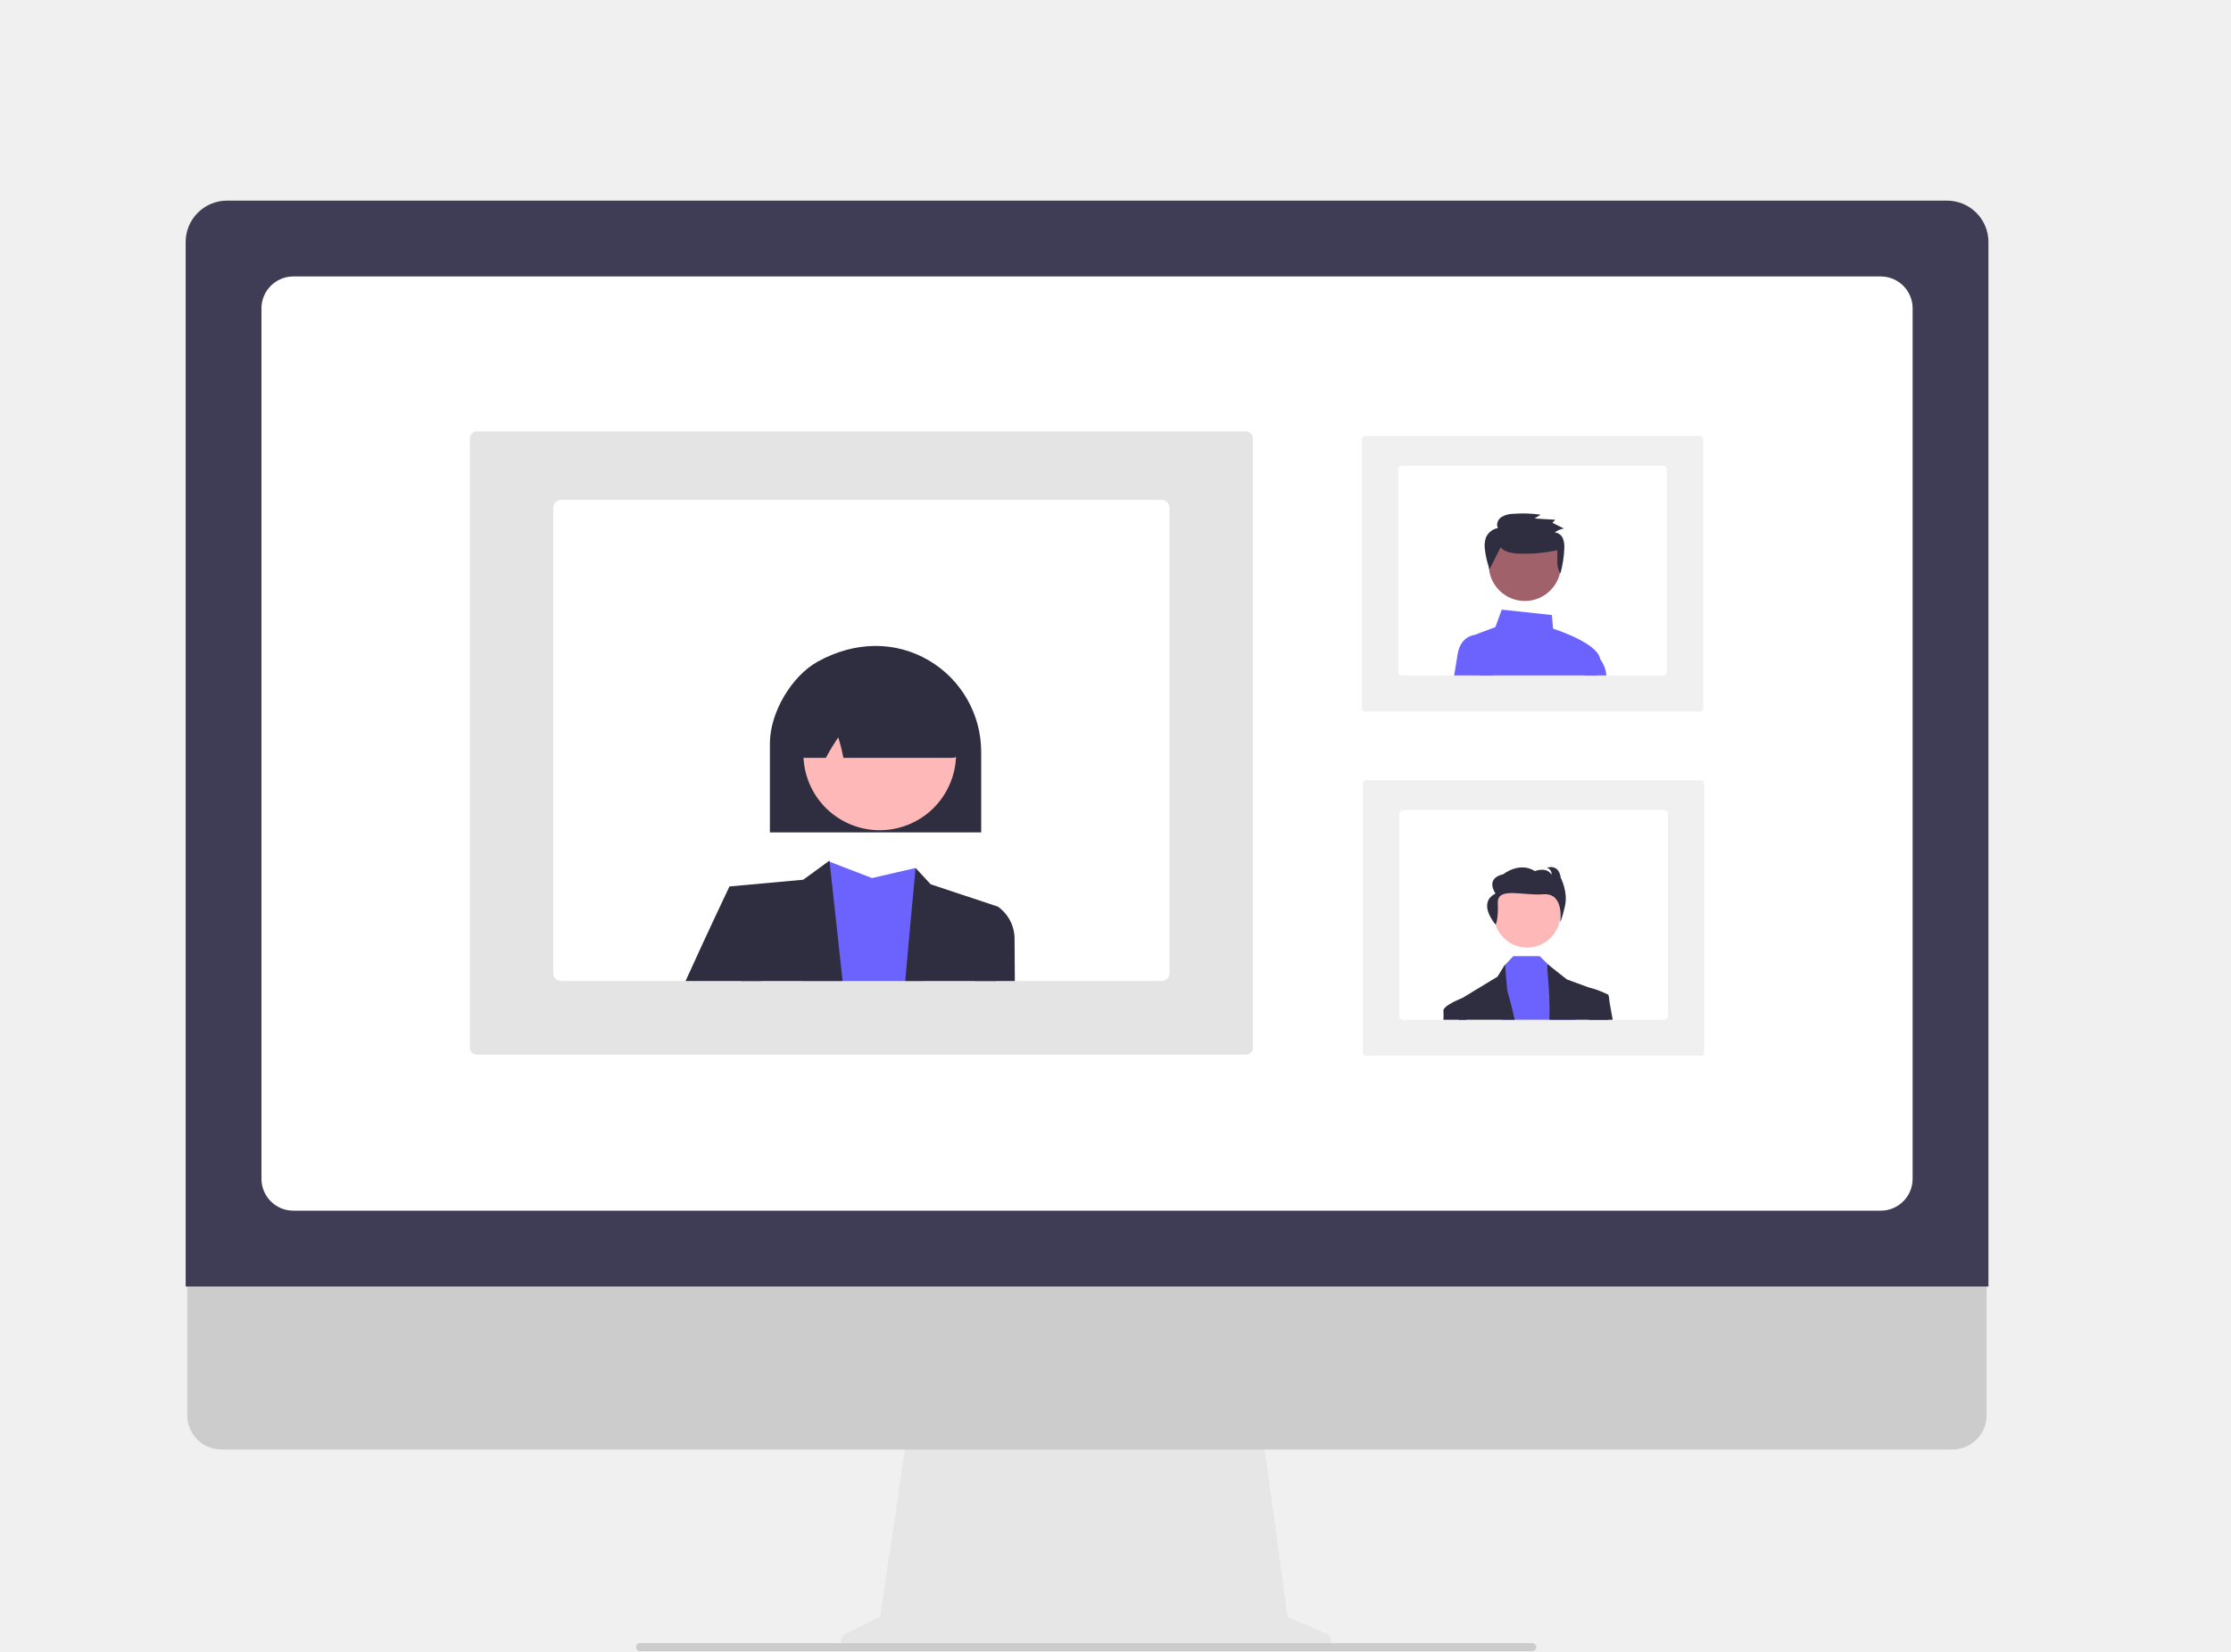
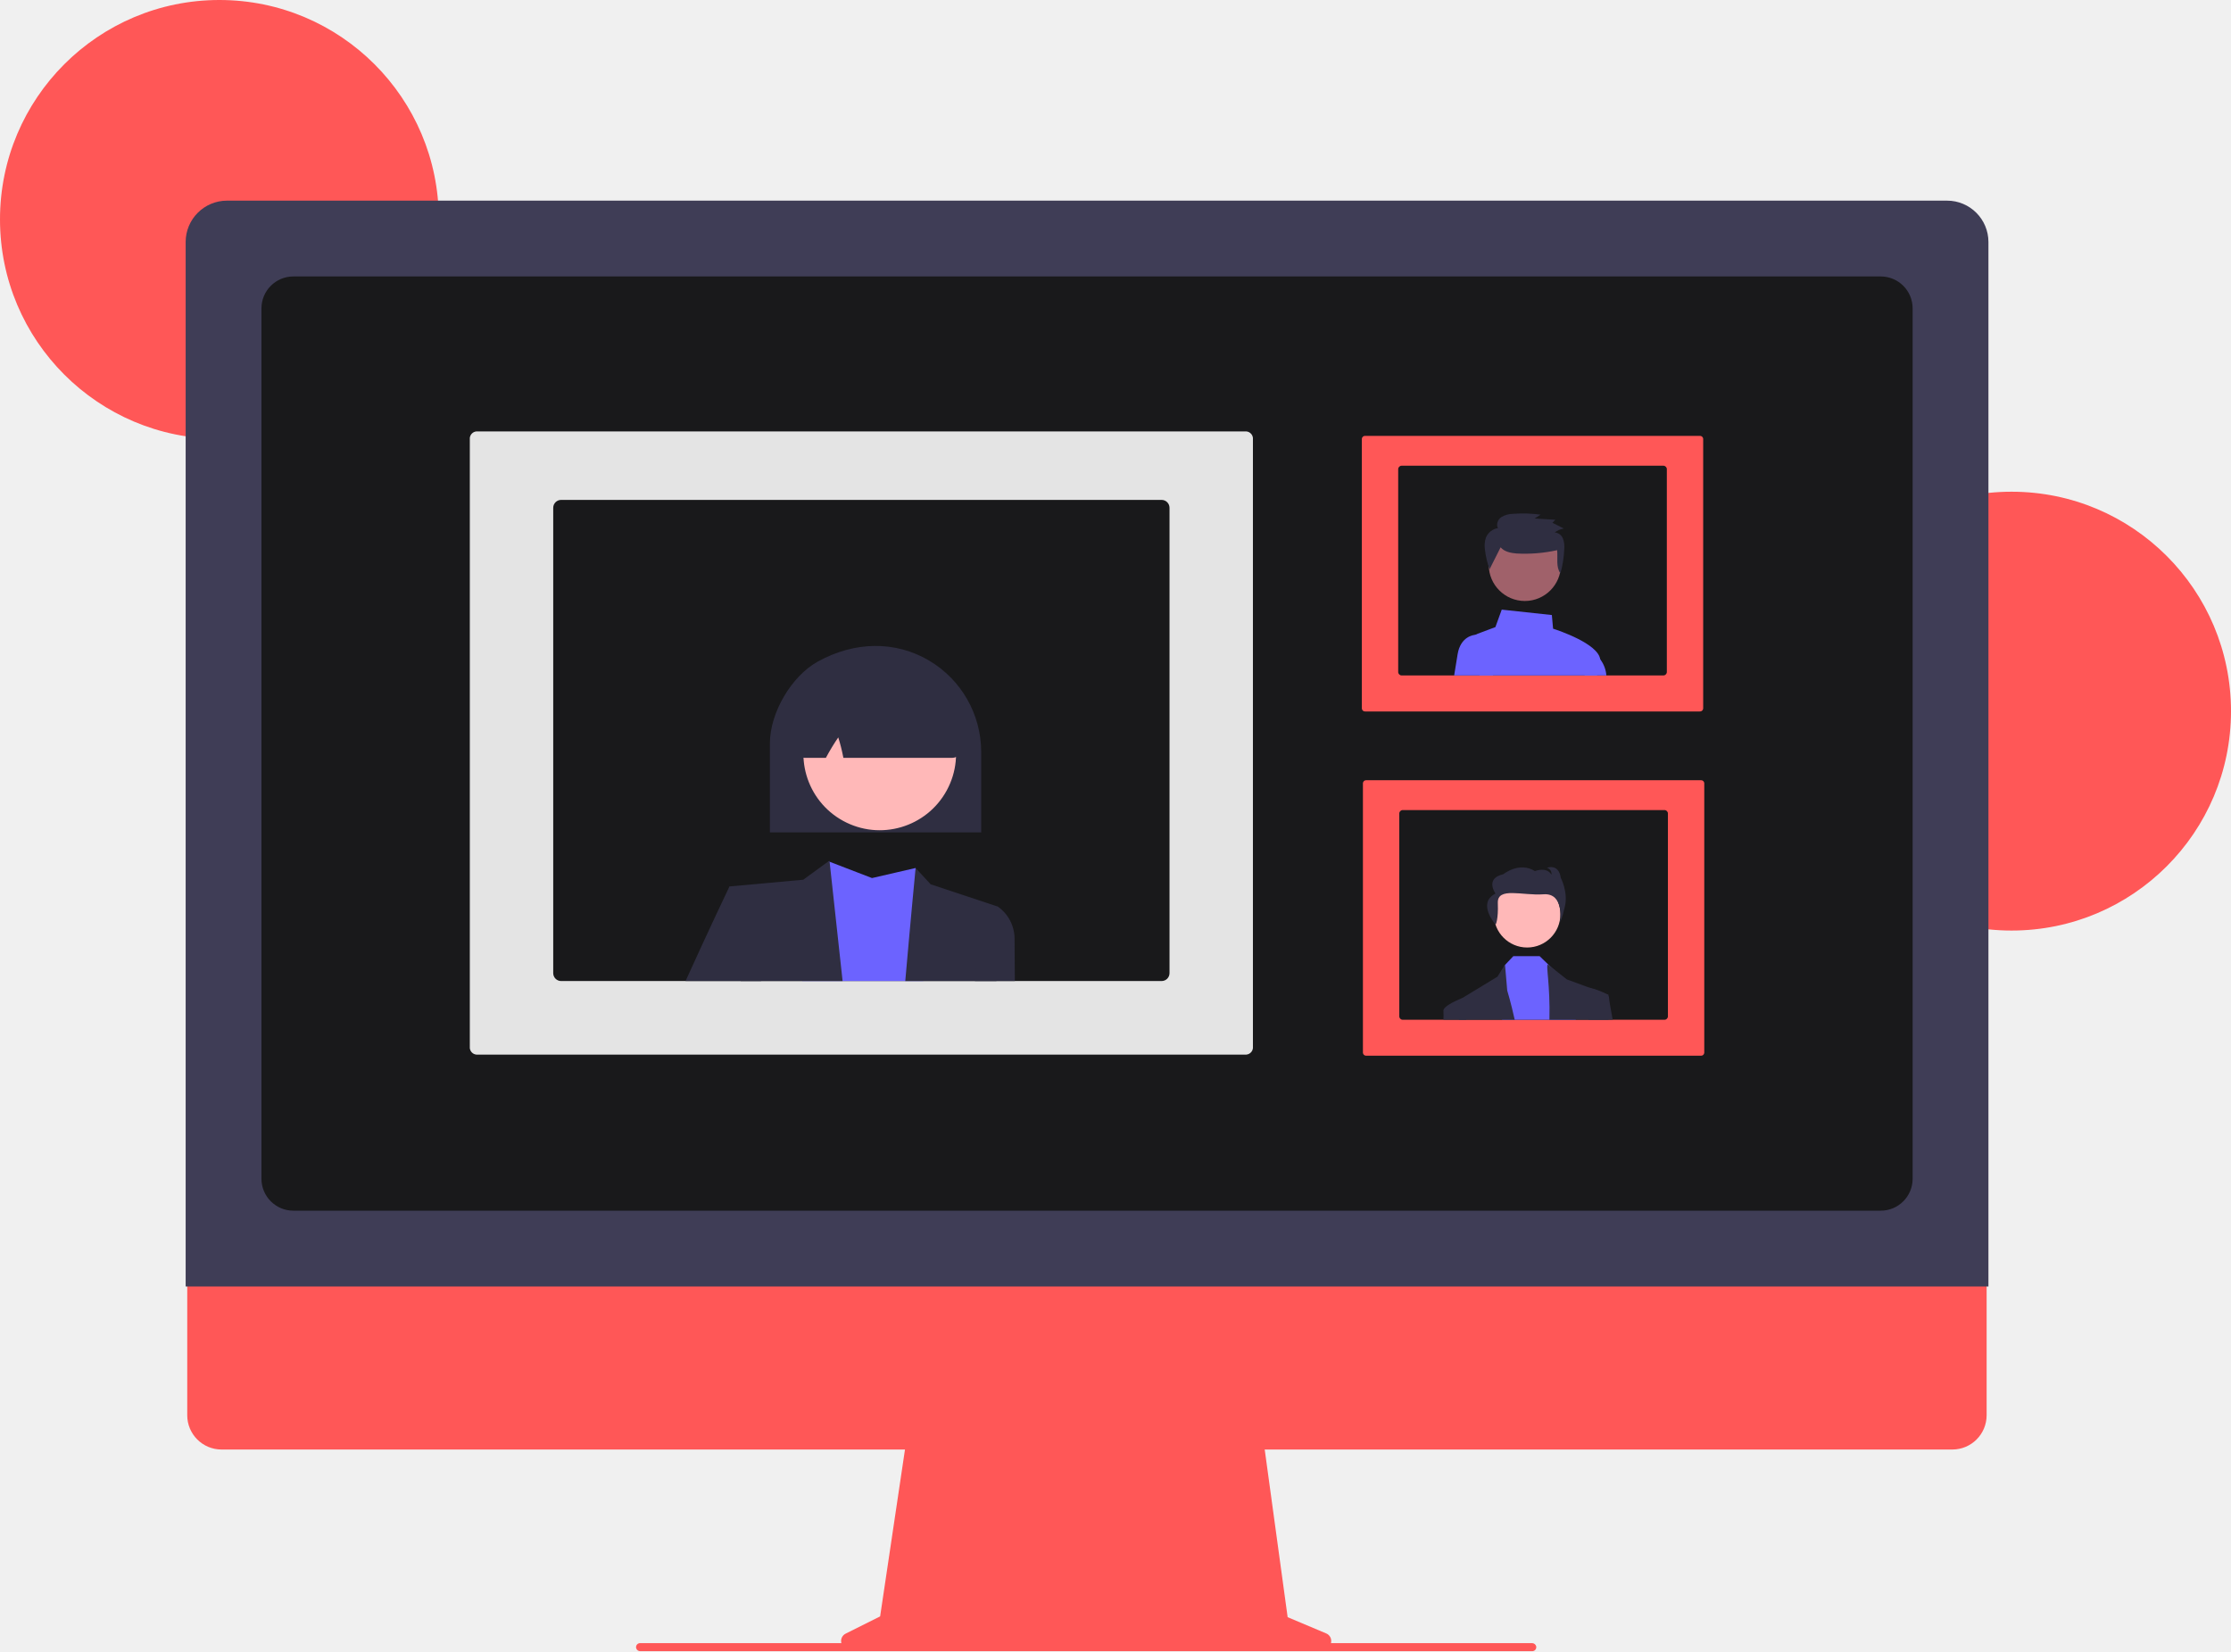
<svg xmlns="http://www.w3.org/2000/svg" data-name="Layer 1" width="844" height="624.592" viewBox="0 0 844 624.592">
-   <circle cx="83" cy="83" r="83" fill="#f0f0f0" />
-   <circle cx="761" cy="269" r="83" fill="#f0f0f0" />
-   <path d="M679.716,755.575l-14.592-6.144-10.01-73.151H521.809l-10.85,72.853-13.055,6.527a3.1,3.1,0,0,0,1.387,5.873H678.513A3.1,3.1,0,0,0,679.716,755.575Z" transform="translate(-178 -137.7042)" fill="#e6e6e6" />
-   <path d="M916.607,686.012H261.778a12.973,12.973,0,0,1-12.944-12.973V580.699h680.718v92.34A12.974,12.974,0,0,1,916.607,686.012Z" transform="translate(-178 -137.7042)" fill="#ccc" />
+   <circle cx="83" cy="83" r="83" fill="#ff5757" />
+   <circle cx="761" cy="269" r="83" fill="#ff5757" />
+   <path d="M679.716,755.575l-14.592-6.144-10.01-73.151H521.809l-10.85,72.853-13.055,6.527a3.1,3.1,0,0,0,1.387,5.873H678.513A3.1,3.1,0,0,0,679.716,755.575Z" transform="translate(-178 -137.7042)" fill="#ff5757" />
+   <path d="M916.607,686.012H261.778a12.973,12.973,0,0,1-12.944-12.973V580.699h680.718v92.34A12.974,12.974,0,0,1,916.607,686.012Z" transform="translate(-178 -137.7042)" fill="#ff5757" />
  <path d="M930.236,624.341h-682V229.24a15.657,15.657,0,0,1,15.64-15.639H914.596a15.657,15.657,0,0,1,15.64,15.639Z" transform="translate(-178 -137.7042)" fill="#3f3d56" />
-   <path d="M889.503,595.665H288.969a12.07,12.07,0,0,1-12.057-12.057V254.334a12.071,12.071,0,0,1,12.057-12.057H889.503a12.071,12.071,0,0,1,12.057,12.057V583.608A12.07,12.07,0,0,1,889.503,595.665Z" transform="translate(-178 -137.7042)" fill="#fff" />
-   <path d="M757.656,762.296l-337.448,0a1.567,1.567,0,0,1-1.539-1.134,1.529,1.529,0,0,1,1.477-1.919l337.385,0a1.615,1.615,0,0,1,1.616,1.194A1.528,1.528,0,0,1,757.656,762.296Z" transform="translate(-178 -137.7042)" fill="#ccc" />
-   <path d="M821.433,537.048H694.907a1.208,1.208,0,0,1-1.303-1.078V433.911a1.208,1.208,0,0,1,1.303-1.078H821.433a1.208,1.208,0,0,1,1.303,1.078v102.059A1.208,1.208,0,0,1,821.433,537.048Z" transform="translate(-178 -137.7042)" fill="#f0f0f0" />
-   <path d="M807.68,444.124H708.66a1.305,1.305,0,0,0-1.303,1.303v76.726a1.305,1.305,0,0,0,1.303,1.303h99.021a1.305,1.305,0,0,0,1.303-1.303V445.427A1.305,1.305,0,0,0,807.68,444.124Z" transform="translate(-178 -137.7042)" fill="#fff" />
+   <path d="M889.503,595.665H288.969a12.07,12.07,0,0,1-12.057-12.057V254.334a12.071,12.071,0,0,1,12.057-12.057H889.503a12.071,12.071,0,0,1,12.057,12.057V583.608A12.07,12.07,0,0,1,889.503,595.665Z" transform="translate(-178 -137.7042)" fill="#19191b" />
+   <path d="M757.656,762.296l-337.448,0a1.567,1.567,0,0,1-1.539-1.134,1.529,1.529,0,0,1,1.477-1.919l337.385,0a1.615,1.615,0,0,1,1.616,1.194A1.528,1.528,0,0,1,757.656,762.296Z" transform="translate(-178 -137.7042)" fill="#ff5757" />
+   <path d="M821.433,537.048H694.907a1.208,1.208,0,0,1-1.303-1.078V433.911a1.208,1.208,0,0,1,1.303-1.078H821.433a1.208,1.208,0,0,1,1.303,1.078v102.059A1.208,1.208,0,0,1,821.433,537.048Z" transform="translate(-178 -137.7042)" fill="#ff5757" />
+   <path d="M807.68,444.124H708.66a1.305,1.305,0,0,0-1.303,1.303v76.726a1.305,1.305,0,0,0,1.303,1.303h99.021a1.305,1.305,0,0,0,1.303-1.303V445.427A1.305,1.305,0,0,0,807.68,444.124Z" transform="translate(-178 -137.7042)" fill="#19191b" />
  <circle cx="577.724" cy="345.821" r="12.59" fill="#ffb8b8" />
  <polygon points="596.144 385.752 568.23 385.752 569.142 365.23 569.359 365.002 572.492 361.692 582.46 361.692 586.155 365.271 586.453 365.56 594.32 373.1 596.144 385.752" fill="#6c63ff" />
  <path d="M751.03,523.457H729.912c-.052-4.633-.081-7.406-.081-7.406l1.222-.744.006-.003h.003l13.458-8.171,2.826-4.589.015.162.831,9.673S749.562,516.815,751.03,523.457Z" transform="translate(-178 -137.7042)" fill="#2f2e41" />
  <path d="M786.524,523.457H764.155c.339-13.51-1.485-20.913-.547-20.913l.547.431,6.593,5.206,8.689,3.188h.006l5.99,2.198,1.051.385v.495C786.487,515.633,786.492,518.879,786.524,523.457Z" transform="translate(-178 -137.7042)" fill="#2f2e41" />
  <path d="M743.813,487.465s1.07-1.879.821-8.154,9.308-2.726,17.293-3.325,6.295,10.477,6.295,10.477.576-.658,1.809-6.004-1.567-10.673-1.567-10.673c-.825-5.617-5.27-3.817-5.27-3.817a2.331,2.331,0,0,1,1.73,2.615c-1.812-3.177-6.257-1.377-6.257-1.377-5.928-3.72-11.937,1.179-11.937,1.179-7.162,1.625-2.962,7.321-2.962,7.321C736.566,479.347,743.813,487.465,743.813,487.465Z" transform="translate(-178 -137.7042)" fill="#2f2e41" />
  <path d="M732.732,523.457h-8.677a26.163,26.163,0,0,0,.006-3.211c-.518-2.064,6.772-4.855,6.992-4.939l.006-.003h.003l1.39.747Z" transform="translate(-178 -137.7042)" fill="#2f2e41" />
  <path d="M788.091,523.457h-9.115l-1.138-11.234,1.277-.932s.116.026.321.078h.006a25.003,25.003,0,0,1,5.99,2.198,3.711,3.711,0,0,1,1.051.88,1.085,1.085,0,0,1,.249.77C786.686,515.636,787.219,518.729,788.091,523.457Z" transform="translate(-178 -137.7042)" fill="#2f2e41" />
-   <path d="M821.021,406.83H694.495a1.208,1.208,0,0,1-1.303-1.078V303.656a1.208,1.208,0,0,1,1.303-1.078H821.021a1.208,1.208,0,0,1,1.303,1.078v102.095A1.208,1.208,0,0,1,821.021,406.83Z" transform="translate(-178 -137.7042)" fill="#f0f0f0" />
-   <path d="M807.268,313.869H708.248a1.305,1.305,0,0,0-1.303,1.303v76.726a1.305,1.305,0,0,0,1.303,1.303h99.021a1.305,1.305,0,0,0,1.303-1.303V315.172A1.305,1.305,0,0,0,807.268,313.869Z" transform="translate(-178 -137.7042)" fill="#fff" />
+   <path d="M821.021,406.83H694.495a1.208,1.208,0,0,1-1.303-1.078V303.656a1.208,1.208,0,0,1,1.303-1.078H821.021a1.208,1.208,0,0,1,1.303,1.078v102.095A1.208,1.208,0,0,1,821.021,406.83Z" transform="translate(-178 -137.7042)" fill="#ff5757" />
+   <path d="M807.268,313.869H708.248a1.305,1.305,0,0,0-1.303,1.303v76.726a1.305,1.305,0,0,0,1.303,1.303h99.021a1.305,1.305,0,0,0,1.303-1.303V315.172A1.305,1.305,0,0,0,807.268,313.869Z" transform="translate(-178 -137.7042)" fill="#19191b" />
  <path d="M782.131,393.202c.559-2.012.993-3.747,1.216-4.974a3.547,3.547,0,0,0,.02-1.147c-.834-5.933-15.895-10.947-17.827-11.567l-.466-5.165L746.116,368.307l-2.4,6.607-6.804,2.551a3.241,3.241,0,0,0-.698.359,3.369,3.369,0,0,0-1.387,3.593l2.898,11.784h44.406Z" transform="translate(-178 -137.7042)" fill="#6c63ff" />
  <path d="M742.83,393.202H728.119c.527-3.283.999-6.187,1.306-8.035,1.123-6.723,6.022-7.296,6.789-7.343.061-.006.098-.006.101-.006h3.095Z" transform="translate(-178 -137.7042)" fill="#6c63ff" />
  <path d="M782.131,393.202h3.567a11.608,11.608,0,0,0-2.331-6.121,7.312,7.312,0,0,0-2.551-2.122l-.269-.116-3.136,8.359Z" transform="translate(-178 -137.7042)" fill="#6c63ff" />
  <circle id="e3e8db5d-807d-4643-8c1f-aca9b0b4bfae" data-name="Ellipse 109" cx="576.855" cy="213.683" r="13.651" fill="#a0616a" />
  <path id="b5b1c5aa-1c33-4801-a876-6607b8c48426-392" data-name="Path 696" d="M745.692,344.737c1.413,1.672,3.804,2.144,6.01,2.336a56.61,56.61,0,0,0,15.373-1.255c.314,3.028-.539,6.294,1.244,8.786a40.788,40.788,0,0,0,1.449-9.246,8.856,8.856,0,0,0-.512-3.96,3.642,3.642,0,0,0-3.103-2.287,7.776,7.776,0,0,1,3.469-1.482l-4.334-2.178,1.113-1.143-7.847-.48,2.273-1.444a49.284,49.284,0,0,0-10.329-.325,8.86,8.86,0,0,0-4.567,1.269c-1.295.927-2.044,2.768-1.24,4.128a5.994,5.994,0,0,0-4.568,3.625,9.676,9.676,0,0,0-.347,4.651,32.968,32.968,0,0,0,1.729,7.313" transform="translate(-178 -137.7042)" fill="#2f2e41" />
  <path d="M355.736,534.193V303.332a2.759,2.759,0,0,1,2.989-2.439H648.999a2.759,2.759,0,0,1,2.989,2.439v230.861a2.759,2.759,0,0,1-2.989,2.439H358.725A2.759,2.759,0,0,1,355.736,534.193Z" transform="translate(-178 -137.7042)" fill="#e4e4e4" />
-   <path d="M387.287,329.789V505.812a2.994,2.994,0,0,0,2.989,2.989H617.447a2.994,2.994,0,0,0,2.989-2.989V329.789a2.994,2.994,0,0,0-2.989-2.989H390.277A2.994,2.994,0,0,0,387.287,329.789Z" transform="translate(-178 -137.7042)" fill="#fff" />
+   <path d="M387.287,329.789V505.812a2.994,2.994,0,0,0,2.989,2.989H617.447a2.994,2.994,0,0,0,2.989-2.989V329.789a2.994,2.994,0,0,0-2.989-2.989H390.277A2.994,2.994,0,0,0,387.287,329.789Z" transform="translate(-178 -137.7042)" fill="#19191b" />
  <path d="M481.51,508.802h45.72l-2.849-42.764-16.493,3.806L491.846,463.673l-.425-.159-.027-.013a.215.215,0,0,0-.013.04C491.128,464.556,486.093,484.716,481.51,508.802Z" transform="translate(-178 -137.7042)" fill="#6c63ff" />
  <polygon points="275.957 335.315 280.228 371.097 318.761 371.097 313.846 325.969 313.799 325.53 313.421 325.809 313.381 325.836 303.875 332.771 275.957 335.315" fill="#2f2e41" />
  <path d="M520.468,508.802H554.975l.498-28.17-25.394-8.423-5.699-6.171S522.58,484.603,520.468,508.802Z" transform="translate(-178 -137.7042)" fill="#2f2e41" />
  <path d="M437.345,508.802h28.596l-1.833-25.633-10.149-10.15S445.927,489.864,437.345,508.802Z" transform="translate(-178 -137.7042)" fill="#2f2e41" />
  <path d="M546.838,508.802h15.085c-.066-8.21-.106-13.883-.106-15.483a14.952,14.952,0,0,0-6.344-12.687l-7.619,2.537Z" transform="translate(-178 -137.7042)" fill="#2f2e41" />
  <path d="M549.191,452.581H469.258V418.891c0-11.546,8.134-25.427,18.133-30.944,14.033-7.742,29.375-7.878,42.091-.371a40.184,40.184,0,0,1,19.71,34.443Z" transform="translate(-178 -137.7042)" fill="#2f2e41" />
  <circle cx="510.808" cy="422.879" r="28.871" transform="translate(-283.264 530.5467) rotate(-61.33675)" fill="#ffb8b8" />
  <path d="M538.25,424.369h-41.189l-.098-.468a65.962,65.962,0,0,0-1.845-7.266,82.637,82.637,0,0,0-4.519,7.432l-.168.302H482.424a3.535,3.535,0,0,1-2.61-1.154c-.218-.24-.728-.801,1.382-26.547a3.556,3.556,0,0,1,2.016-2.877c18.073-8.437,36.387-8.214,54.438.667h.322l.113.448c3.561,27.402,3.049,27.994,2.83,28.247A3.525,3.525,0,0,1,538.25,424.369Z" transform="translate(-178 -137.7042)" fill="#2f2e41" />
</svg>
